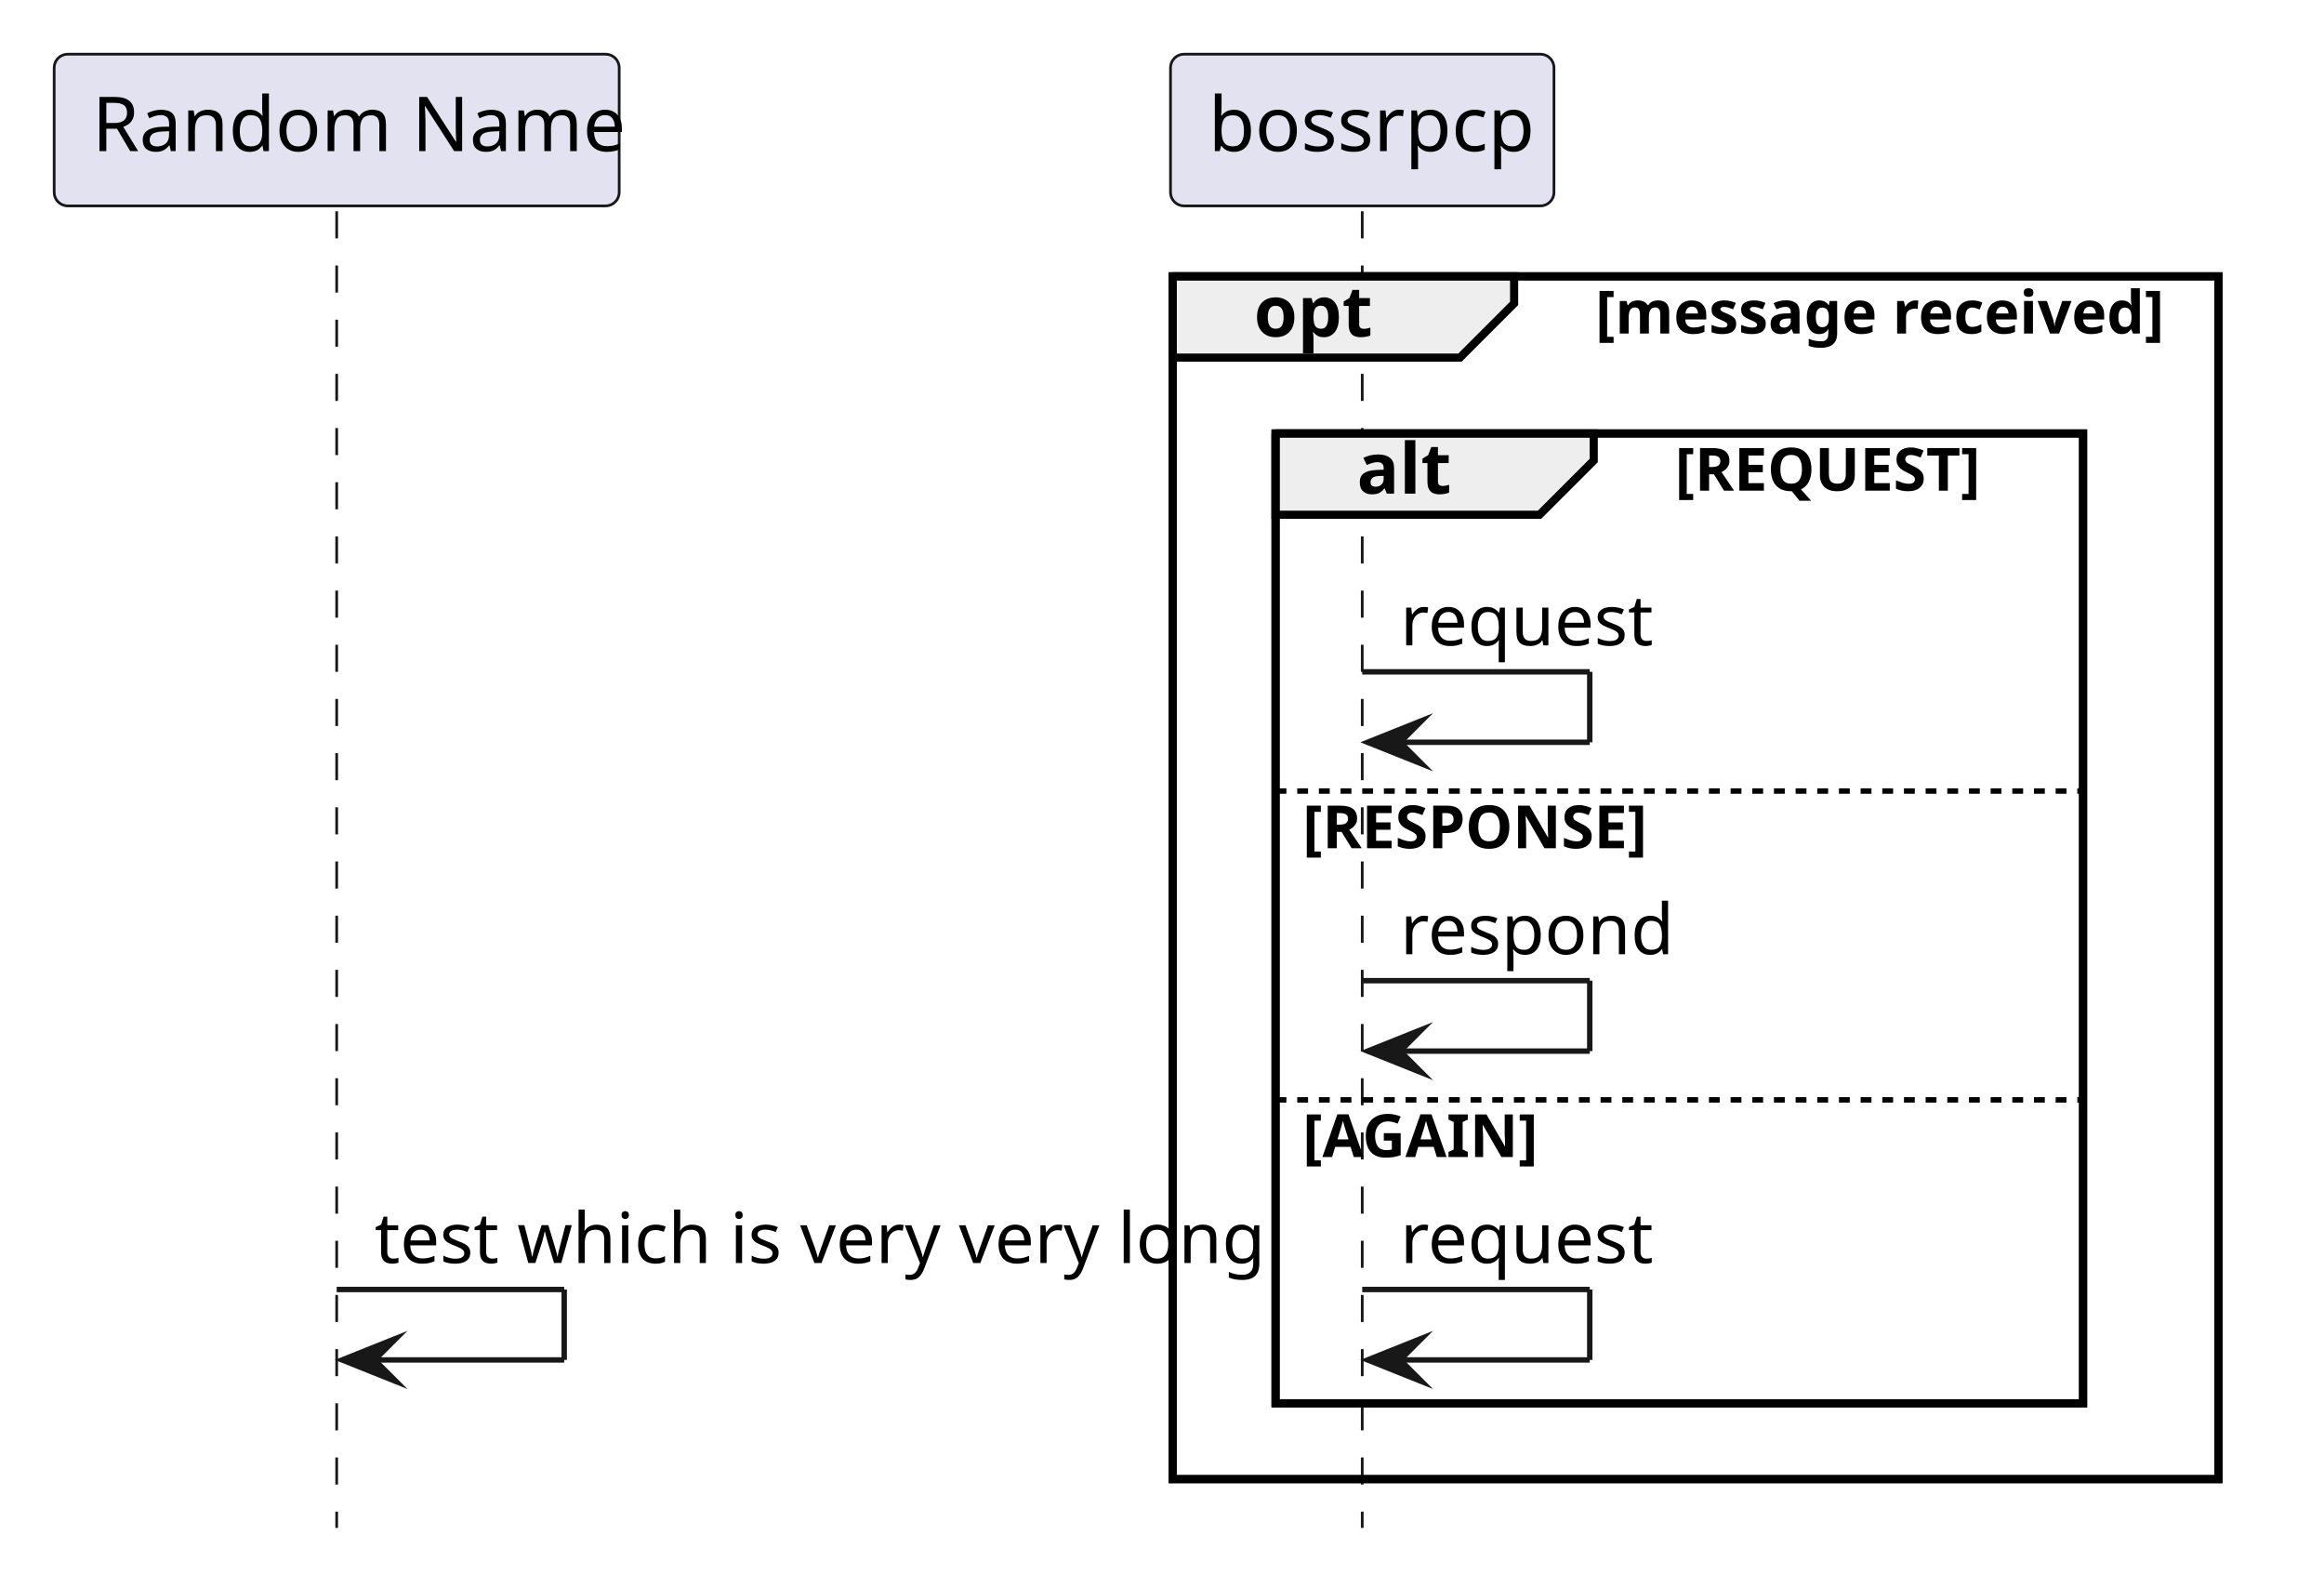
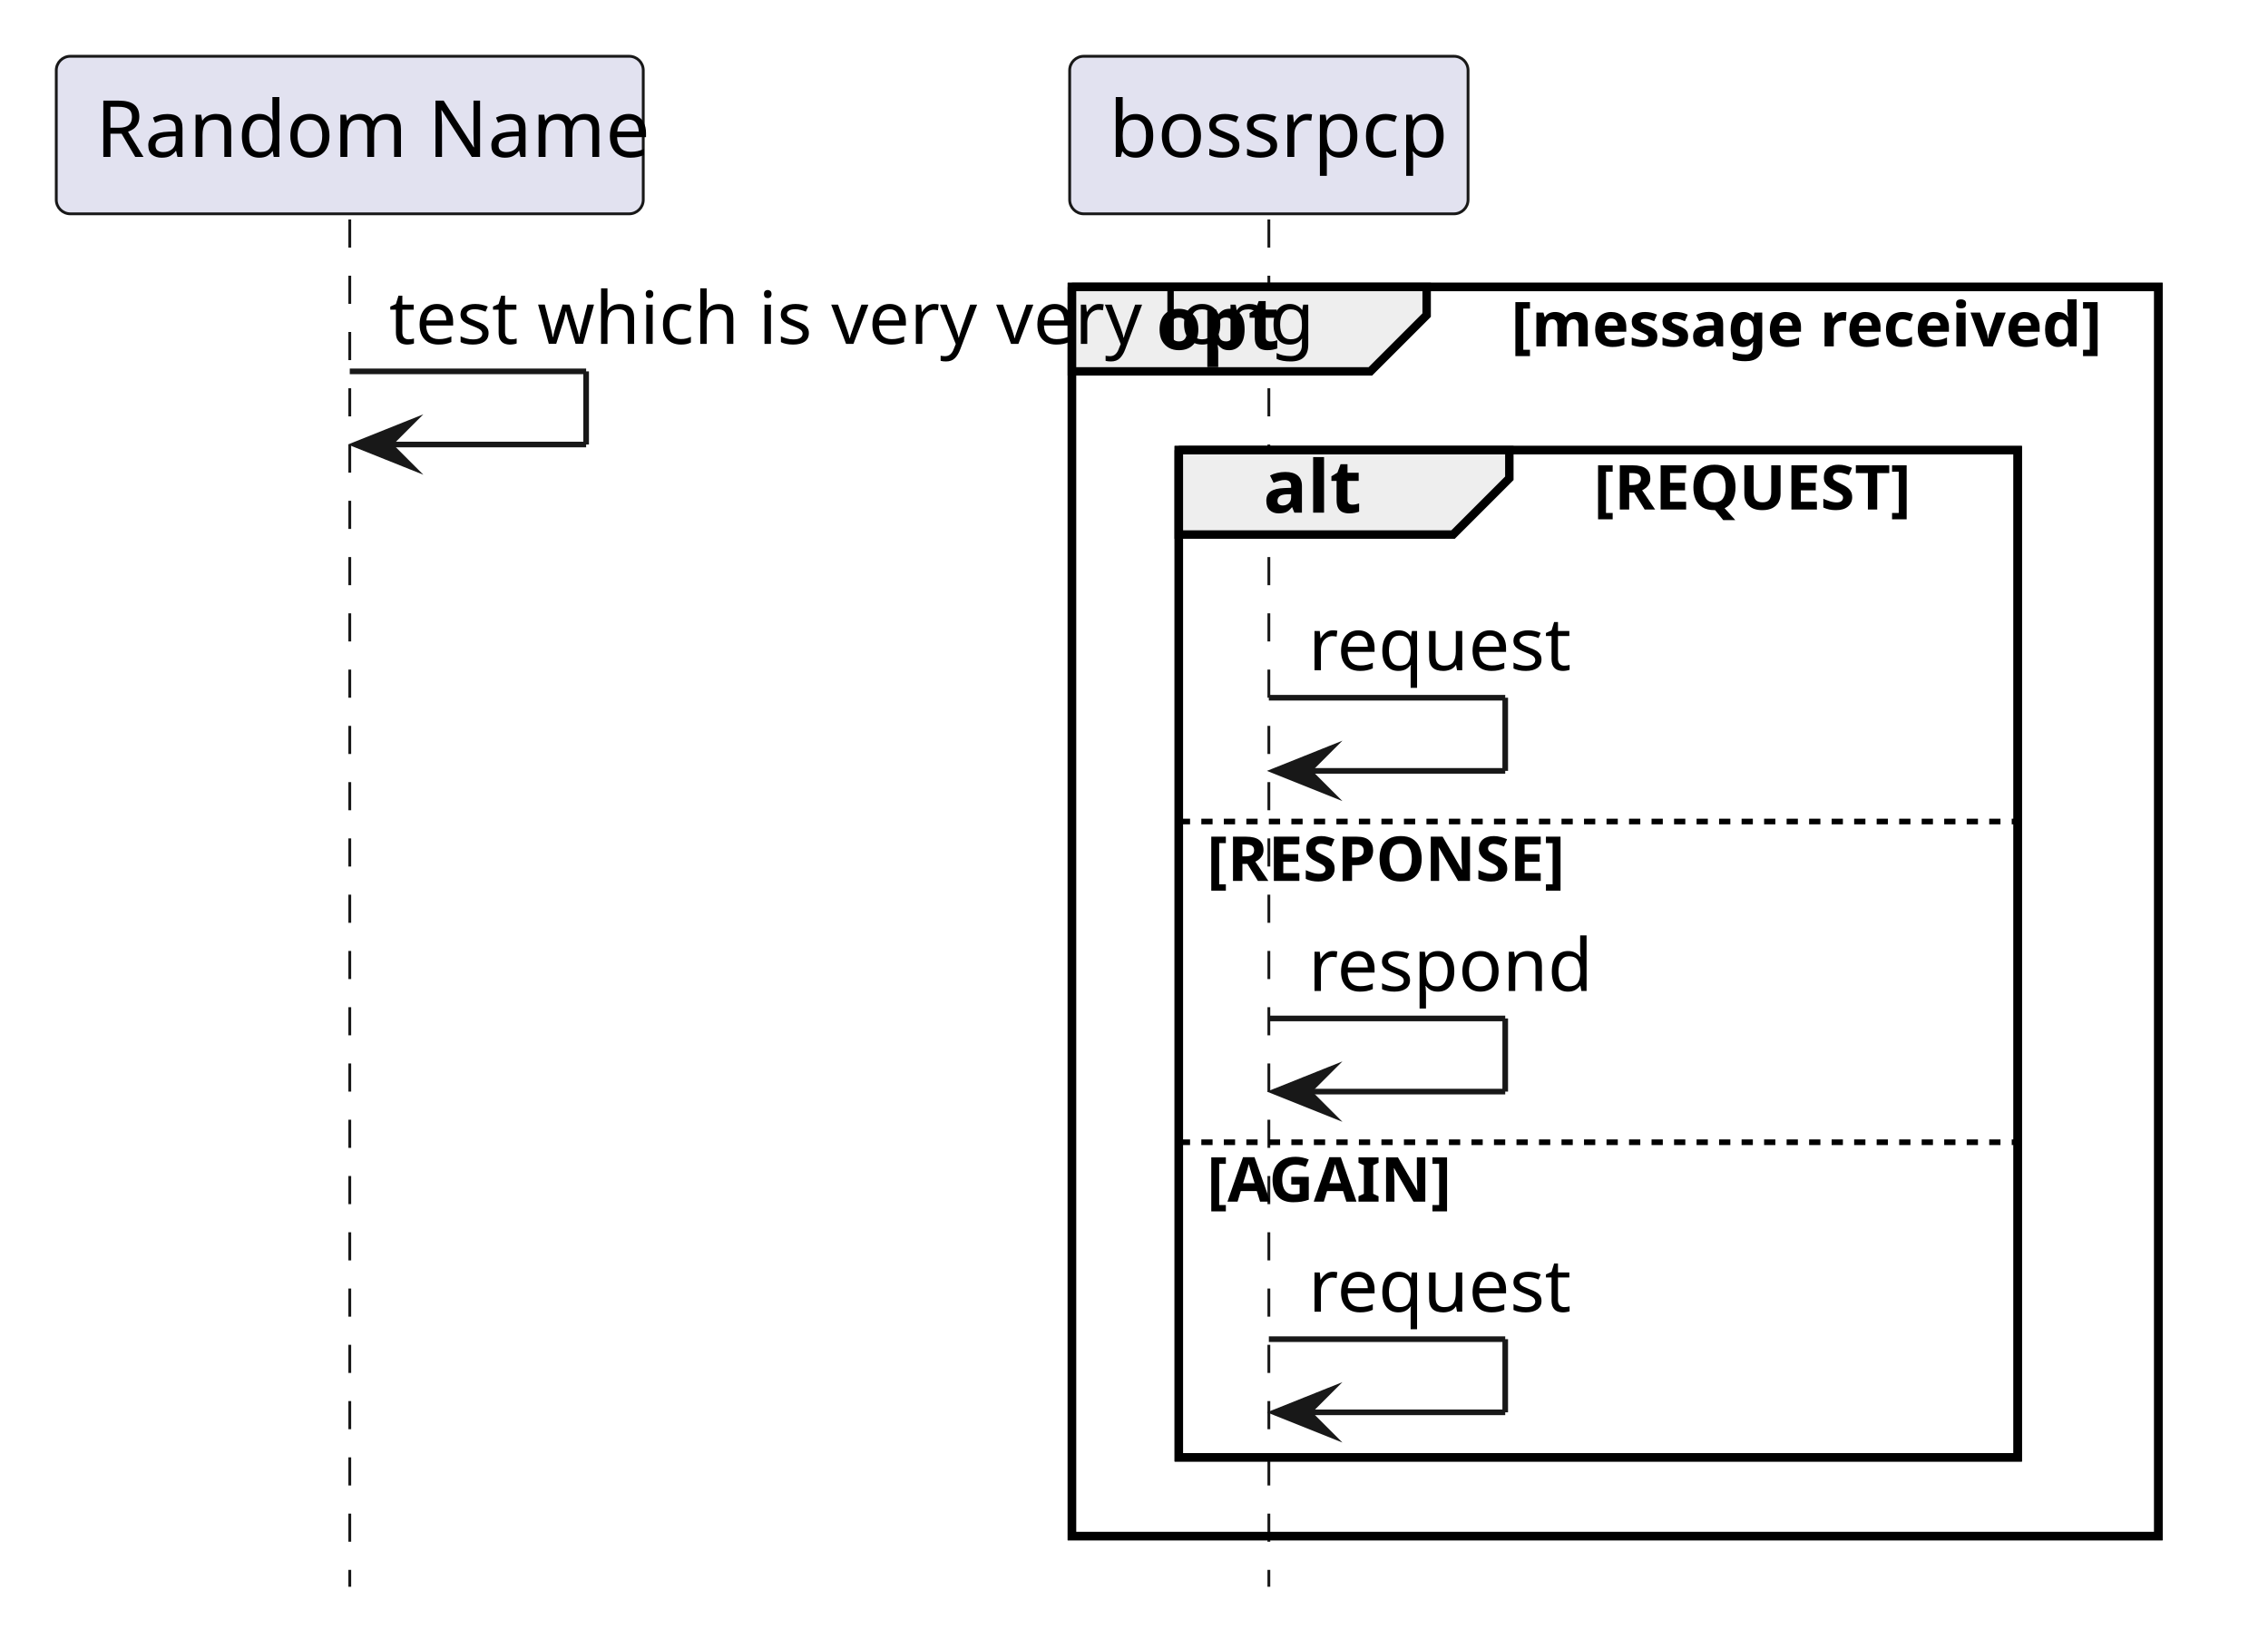
- <svg xmlns="http://www.w3.org/2000/svg" version="1.1" data-diagram-type="SEQUENCE" style="width:429px;height:293px;background:#FFFFFF;" width="429px" height="293px" viewBox="0 0 429 293" zoomAndPan="magnify" preserveAspectRatio="none" contentStyleType="text/css">
+ <svg xmlns="http://www.w3.org/2000/svg" version="1.1" data-diagram-type="SEQUENCE" style="width:403px;height:293px;background:#FFFFFF;" width="403px" height="293px" viewBox="0 0 403 293" zoomAndPan="magnify" preserveAspectRatio="none" contentStyleType="text/css">
  <defs />
  <g font-family="sans-serif" lengthAdjust="spacing">
-     <rect x="216.463" y="51" width="193.063" height="222" fill="none" style="stroke:#000;stroke-width:1.5;" />
-     <rect x="235.463" y="80" width="149.063" height="179" fill="none" style="stroke:#000;stroke-width:1.5;" />
+     <rect x="190.463" y="51" width="193.063" height="222" fill="none" style="stroke:#000;stroke-width:1.5;" />
+     <rect x="209.463" y="80" width="149.063" height="179" fill="none" style="stroke:#000;stroke-width:1.5;" />
    <g>
      <rect x="58.65" y="39" width="8" height="243" fill="#000" fill-opacity="0" />
      <line x1="62.15" y1="39" x2="62.15" y2="282" style="stroke:#181818;stroke-width:0.5;stroke-dasharray:5,5;" />
    </g>
    <g>
-       <rect x="247.963" y="39" width="8" height="243" fill="#000" fill-opacity="0" />
-       <line x1="251.463" y1="39" x2="251.463" y2="282" style="stroke:#181818;stroke-width:0.5;stroke-dasharray:5,5;" />
+       <rect x="221.963" y="39" width="8" height="243" fill="#000" fill-opacity="0" />
+       <line x1="225.463" y1="39" x2="225.463" y2="282" style="stroke:#181818;stroke-width:0.5;stroke-dasharray:5,5;" />
    </g>
    <rect x="10" y="10" width="104.3" height="28" fill="#E2E2F0" rx="2.5" ry="2.5" style="stroke:#181818;stroke-width:0.5;" />
    <text x="17" y="27.889" fill="#000" font-size="14" textLength="90.3">Random Name</text>
-     <rect x="216.069" y="10" width="70.788" height="28" fill="#E2E2F0" rx="2.5" ry="2.5" style="stroke:#181818;stroke-width:0.5;" />
-     <text x="223.069" y="27.889" fill="#000" font-size="14" textLength="56.787">bossrpcp</text>
-     <path d="M216.463,51 L279.5,51 L279.5,56 L269.5,66 L216.463,66 L216.463,51" fill="#EEE" style="stroke:#000;stroke-width:1.5;" />
-     <rect x="216.463" y="51" width="193.063" height="222" fill="none" style="stroke:#000;stroke-width:1.5;" />
-     <text x="231.463" y="62.111" fill="#000" font-size="13" textLength="18.038" font-weight="700">opt</text>
-     <text x="294.5" y="61.556" fill="#000" font-size="11" textLength="92.263" font-weight="700">[message received]</text>
-     <path d="M235.463,80 L294.194,80 L294.194,85 L284.194,95 L235.463,95 L235.463,80" fill="#EEE" style="stroke:#000;stroke-width:1.5;" />
-     <rect x="235.463" y="80" width="149.063" height="179" fill="none" style="stroke:#000;stroke-width:1.5;" />
-     <text x="250.463" y="91.111" fill="#000" font-size="13" textLength="13.731" font-weight="700">alt</text>
-     <text x="309.194" y="90.556" fill="#000" font-size="11" textLength="59.331" font-weight="700">[REQUEST]</text>
-     <line x1="251.463" y1="124" x2="293.463" y2="124" style="stroke:#181818;stroke-width:1;" />
-     <line x1="293.463" y1="124" x2="293.463" y2="137" style="stroke:#181818;stroke-width:1;" />
-     <line x1="252.463" y1="137" x2="293.463" y2="137" style="stroke:#181818;stroke-width:1;" />
-     <polygon points="262.463,133,252.463,137,262.463,141,258.463,137" fill="#181818" style="stroke:#181818;stroke-width:1;stroke-linejoin:miter;stroke-miterlimit:10;" />
-     <text x="258.463" y="119.111" fill="#000" font-size="13" textLength="43.306">request</text>
-     <line x1="235.463" y1="146" x2="384.525" y2="146" style="stroke:#000;stroke-width:1;stroke-dasharray:2,2;" />
-     <text x="240.463" y="156.556" fill="#000" font-size="11" textLength="67.306" font-weight="700">[RESPONSE]</text>
-     <line x1="251.463" y1="181" x2="293.463" y2="181" style="stroke:#181818;stroke-width:1;" />
-     <line x1="293.463" y1="181" x2="293.463" y2="194" style="stroke:#181818;stroke-width:1;" />
-     <line x1="252.463" y1="194" x2="293.463" y2="194" style="stroke:#181818;stroke-width:1;" />
-     <polygon points="262.463,190,252.463,194,262.463,198,258.463,194" fill="#181818" style="stroke:#181818;stroke-width:1;stroke-linejoin:miter;stroke-miterlimit:10;" />
-     <text x="258.463" y="176.111" fill="#000" font-size="13" textLength="46.963">respond</text>
-     <line x1="235.463" y1="203" x2="384.525" y2="203" style="stroke:#000;stroke-width:1;stroke-dasharray:2,2;" />
-     <text x="240.463" y="213.556" fill="#000" font-size="11" textLength="40.288" font-weight="700">[AGAIN]</text>
-     <line x1="251.463" y1="238" x2="293.463" y2="238" style="stroke:#181818;stroke-width:1;" />
-     <line x1="293.463" y1="238" x2="293.463" y2="251" style="stroke:#181818;stroke-width:1;" />
-     <line x1="252.463" y1="251" x2="293.463" y2="251" style="stroke:#181818;stroke-width:1;" />
-     <polygon points="262.463,247,252.463,251,262.463,255,258.463,251" fill="#181818" style="stroke:#181818;stroke-width:1;stroke-linejoin:miter;stroke-miterlimit:10;" />
-     <text x="258.463" y="233.111" fill="#000" font-size="13" textLength="43.306">request</text>
-     <line x1="62.15" y1="238" x2="104.15" y2="238" style="stroke:#181818;stroke-width:1;" />
-     <line x1="104.15" y1="238" x2="104.15" y2="251" style="stroke:#181818;stroke-width:1;" />
-     <line x1="63.15" y1="251" x2="104.15" y2="251" style="stroke:#181818;stroke-width:1;" />
-     <polygon points="73.15,247,63.15,251,73.15,255,69.15,251" fill="#181818" style="stroke:#181818;stroke-width:1;stroke-linejoin:miter;stroke-miterlimit:10;" />
-     <text x="69.15" y="233.111" fill="#000" font-size="13" textLength="137.313">test which is very very long</text>
+     <rect x="190.069" y="10" width="70.788" height="28" fill="#E2E2F0" rx="2.5" ry="2.5" style="stroke:#181818;stroke-width:0.5;" />
+     <text x="197.069" y="27.889" fill="#000" font-size="14" textLength="56.787">bossrpcp</text>
+     <path d="M190.463,51 L253.5,51 L253.5,56 L243.5,66 L190.463,66 L190.463,51" fill="#EEE" style="stroke:#000;stroke-width:1.5;" />
+     <rect x="190.463" y="51" width="193.063" height="222" fill="none" style="stroke:#000;stroke-width:1.5;" />
+     <text x="205.463" y="62.111" fill="#000" font-size="13" textLength="18.038" font-weight="700">opt</text>
+     <text x="268.5" y="61.556" fill="#000" font-size="11" textLength="92.263" font-weight="700">[message received]</text>
+     <path d="M209.463,80 L268.194,80 L268.194,85 L258.194,95 L209.463,95 L209.463,80" fill="#EEE" style="stroke:#000;stroke-width:1.5;" />
+     <rect x="209.463" y="80" width="149.063" height="179" fill="none" style="stroke:#000;stroke-width:1.5;" />
+     <text x="224.463" y="91.111" fill="#000" font-size="13" textLength="13.731" font-weight="700">alt</text>
+     <text x="283.194" y="90.556" fill="#000" font-size="11" textLength="59.331" font-weight="700">[REQUEST]</text>
+     <line x1="225.463" y1="124" x2="267.463" y2="124" style="stroke:#181818;stroke-width:1;" />
+     <line x1="267.463" y1="124" x2="267.463" y2="137" style="stroke:#181818;stroke-width:1;" />
+     <line x1="226.463" y1="137" x2="267.463" y2="137" style="stroke:#181818;stroke-width:1;" />
+     <polygon points="236.463,133,226.463,137,236.463,141,232.463,137" fill="#181818" style="stroke:#181818;stroke-width:1;stroke-linejoin:miter;stroke-miterlimit:10;" />
+     <text x="232.463" y="119.111" fill="#000" font-size="13" textLength="43.306">request</text>
+     <line x1="209.463" y1="146" x2="358.525" y2="146" style="stroke:#000;stroke-width:1;stroke-dasharray:2,2;" />
+     <text x="214.463" y="156.556" fill="#000" font-size="11" textLength="67.306" font-weight="700">[RESPONSE]</text>
+     <line x1="225.463" y1="181" x2="267.463" y2="181" style="stroke:#181818;stroke-width:1;" />
+     <line x1="267.463" y1="181" x2="267.463" y2="194" style="stroke:#181818;stroke-width:1;" />
+     <line x1="226.463" y1="194" x2="267.463" y2="194" style="stroke:#181818;stroke-width:1;" />
+     <polygon points="236.463,190,226.463,194,236.463,198,232.463,194" fill="#181818" style="stroke:#181818;stroke-width:1;stroke-linejoin:miter;stroke-miterlimit:10;" />
+     <text x="232.463" y="176.111" fill="#000" font-size="13" textLength="46.963">respond</text>
+     <line x1="209.463" y1="203" x2="358.525" y2="203" style="stroke:#000;stroke-width:1;stroke-dasharray:2,2;" />
+     <text x="214.463" y="213.556" fill="#000" font-size="11" textLength="40.288" font-weight="700">[AGAIN]</text>
+     <line x1="225.463" y1="238" x2="267.463" y2="238" style="stroke:#181818;stroke-width:1;" />
+     <line x1="267.463" y1="238" x2="267.463" y2="251" style="stroke:#181818;stroke-width:1;" />
+     <line x1="226.463" y1="251" x2="267.463" y2="251" style="stroke:#181818;stroke-width:1;" />
+     <polygon points="236.463,247,226.463,251,236.463,255,232.463,251" fill="#181818" style="stroke:#181818;stroke-width:1;stroke-linejoin:miter;stroke-miterlimit:10;" />
+     <text x="232.463" y="233.111" fill="#000" font-size="13" textLength="43.306">request</text>
+     <line x1="62.15" y1="66" x2="104.15" y2="66" style="stroke:#181818;stroke-width:1;" />
+     <line x1="104.15" y1="66" x2="104.15" y2="79" style="stroke:#181818;stroke-width:1;" />
+     <line x1="63.15" y1="79" x2="104.15" y2="79" style="stroke:#181818;stroke-width:1;" />
+     <polygon points="73.15,75,63.15,79,73.15,83,69.15,79" fill="#181818" style="stroke:#181818;stroke-width:1;stroke-linejoin:miter;stroke-miterlimit:10;" />
+     <text x="69.15" y="61.111" fill="#000" font-size="13" textLength="137.313">test which is very very long</text>
  </g>
</svg>
